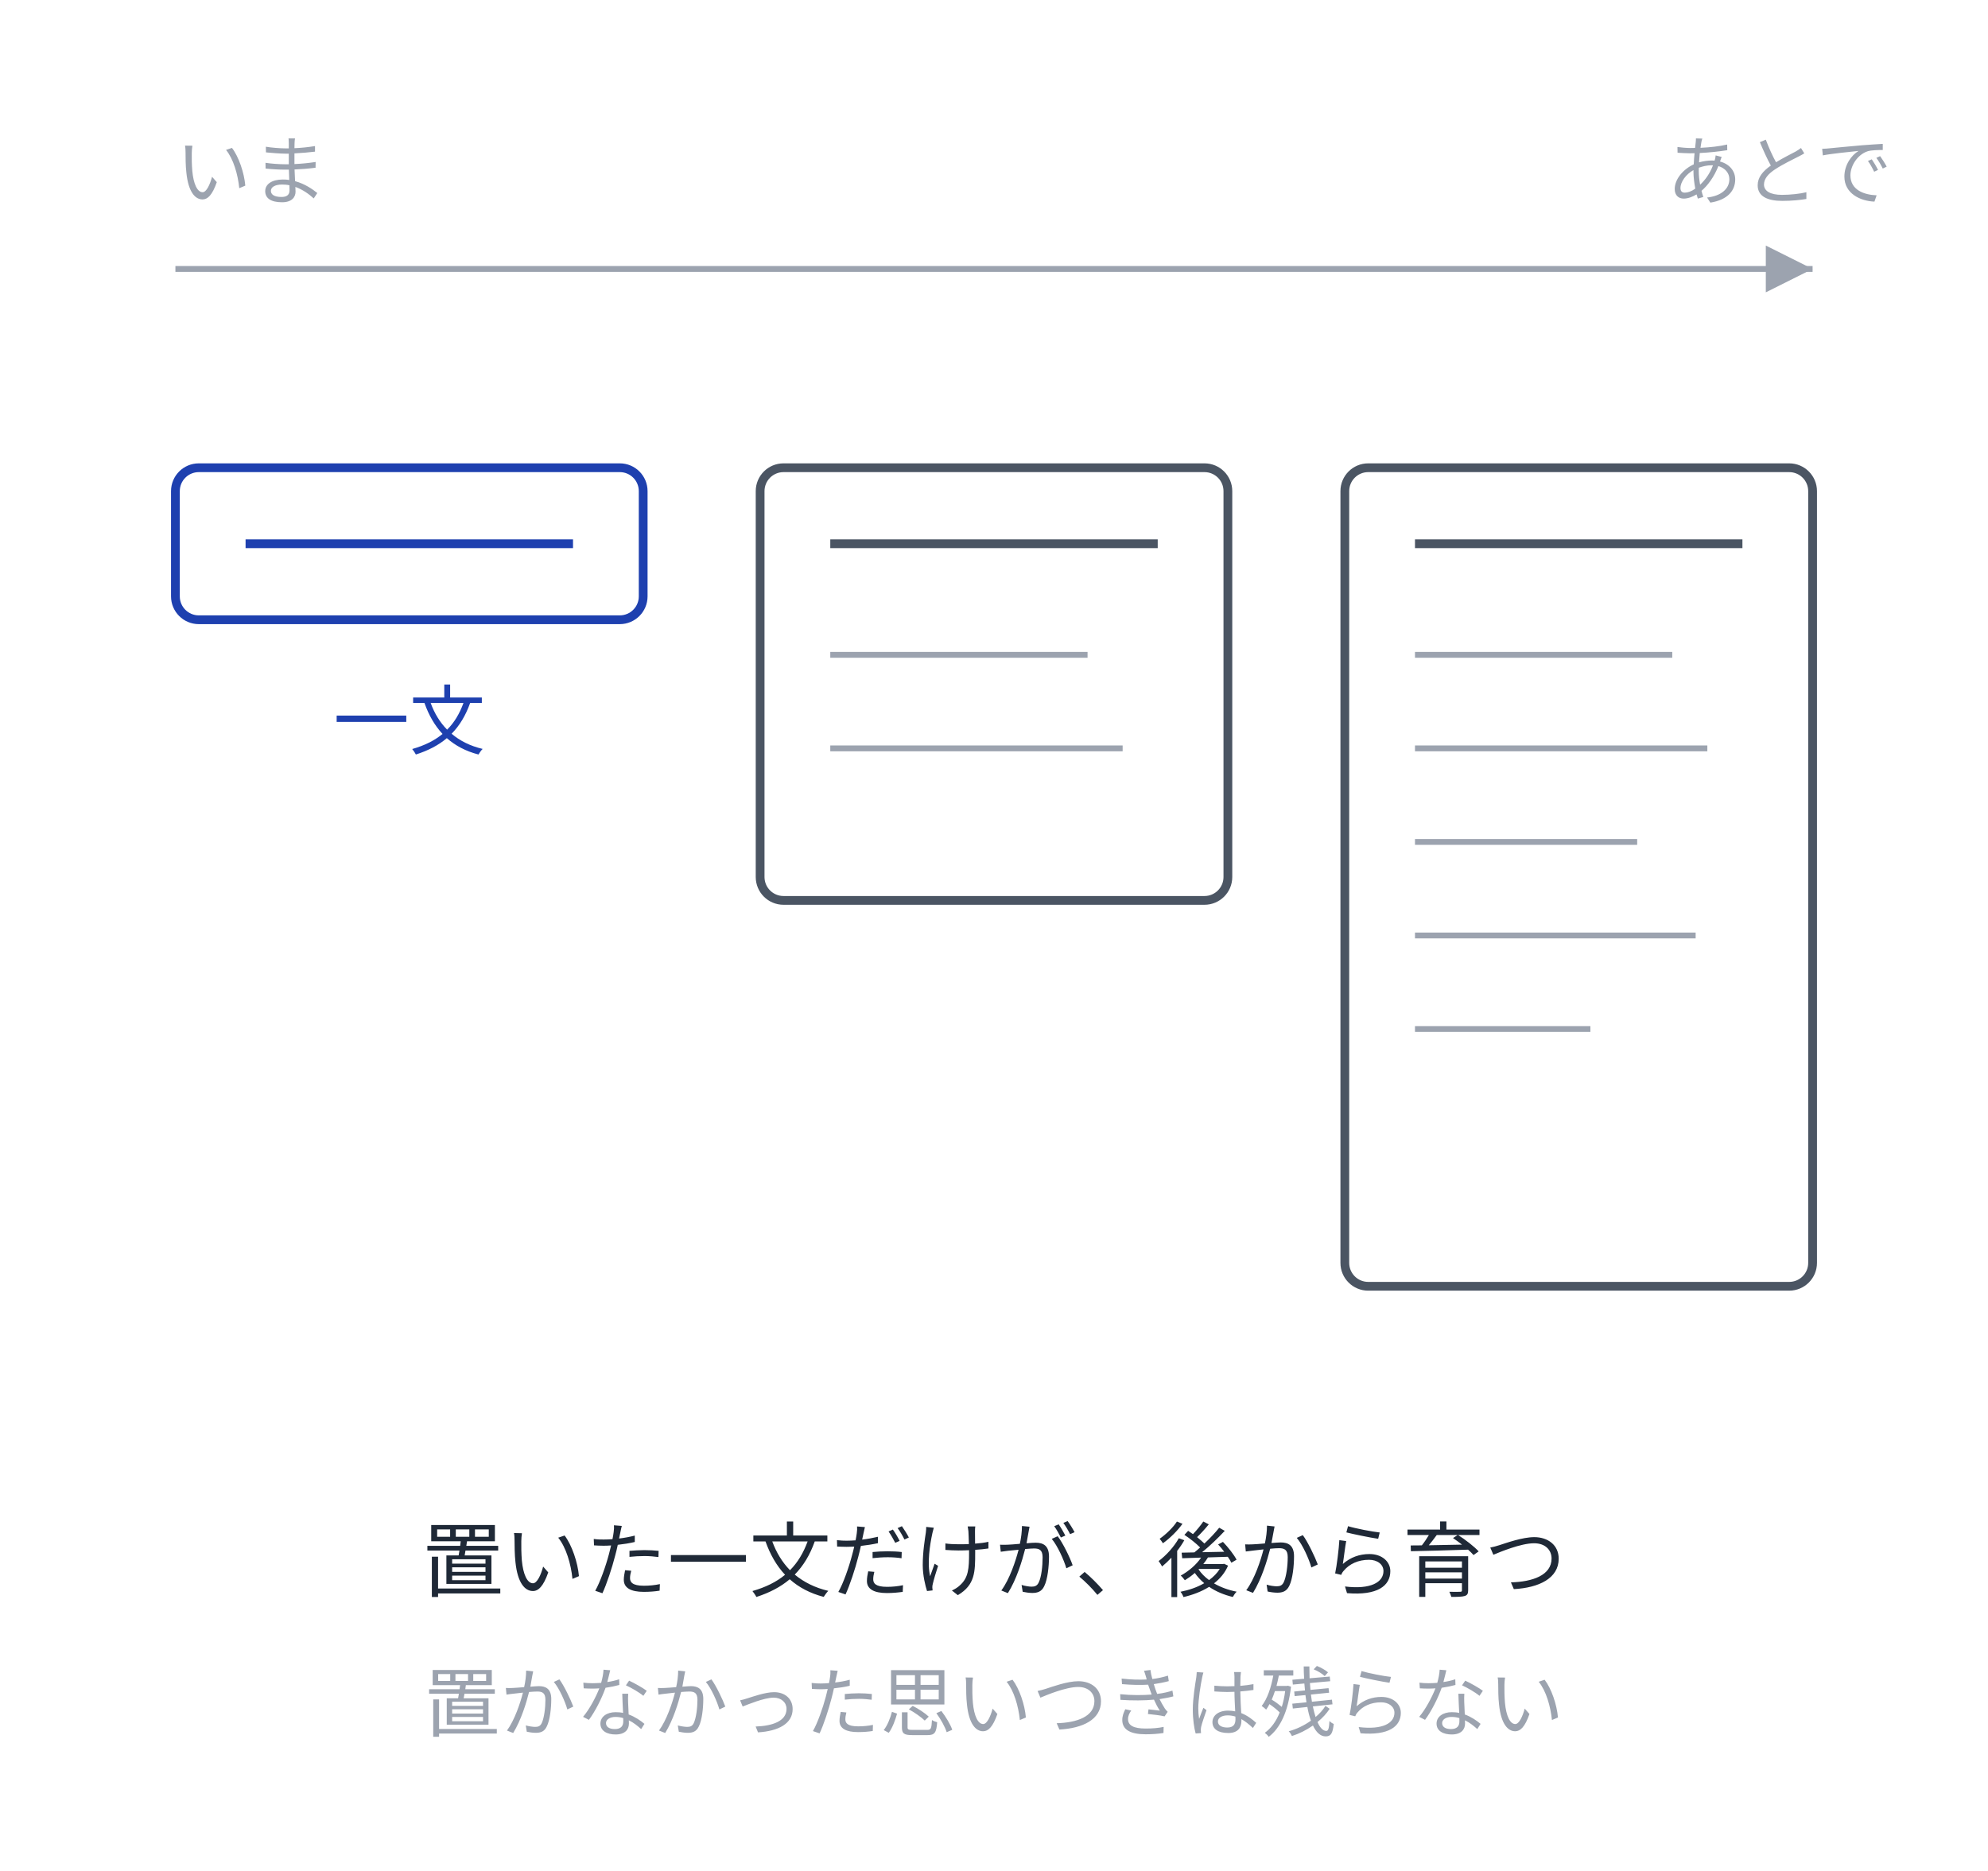
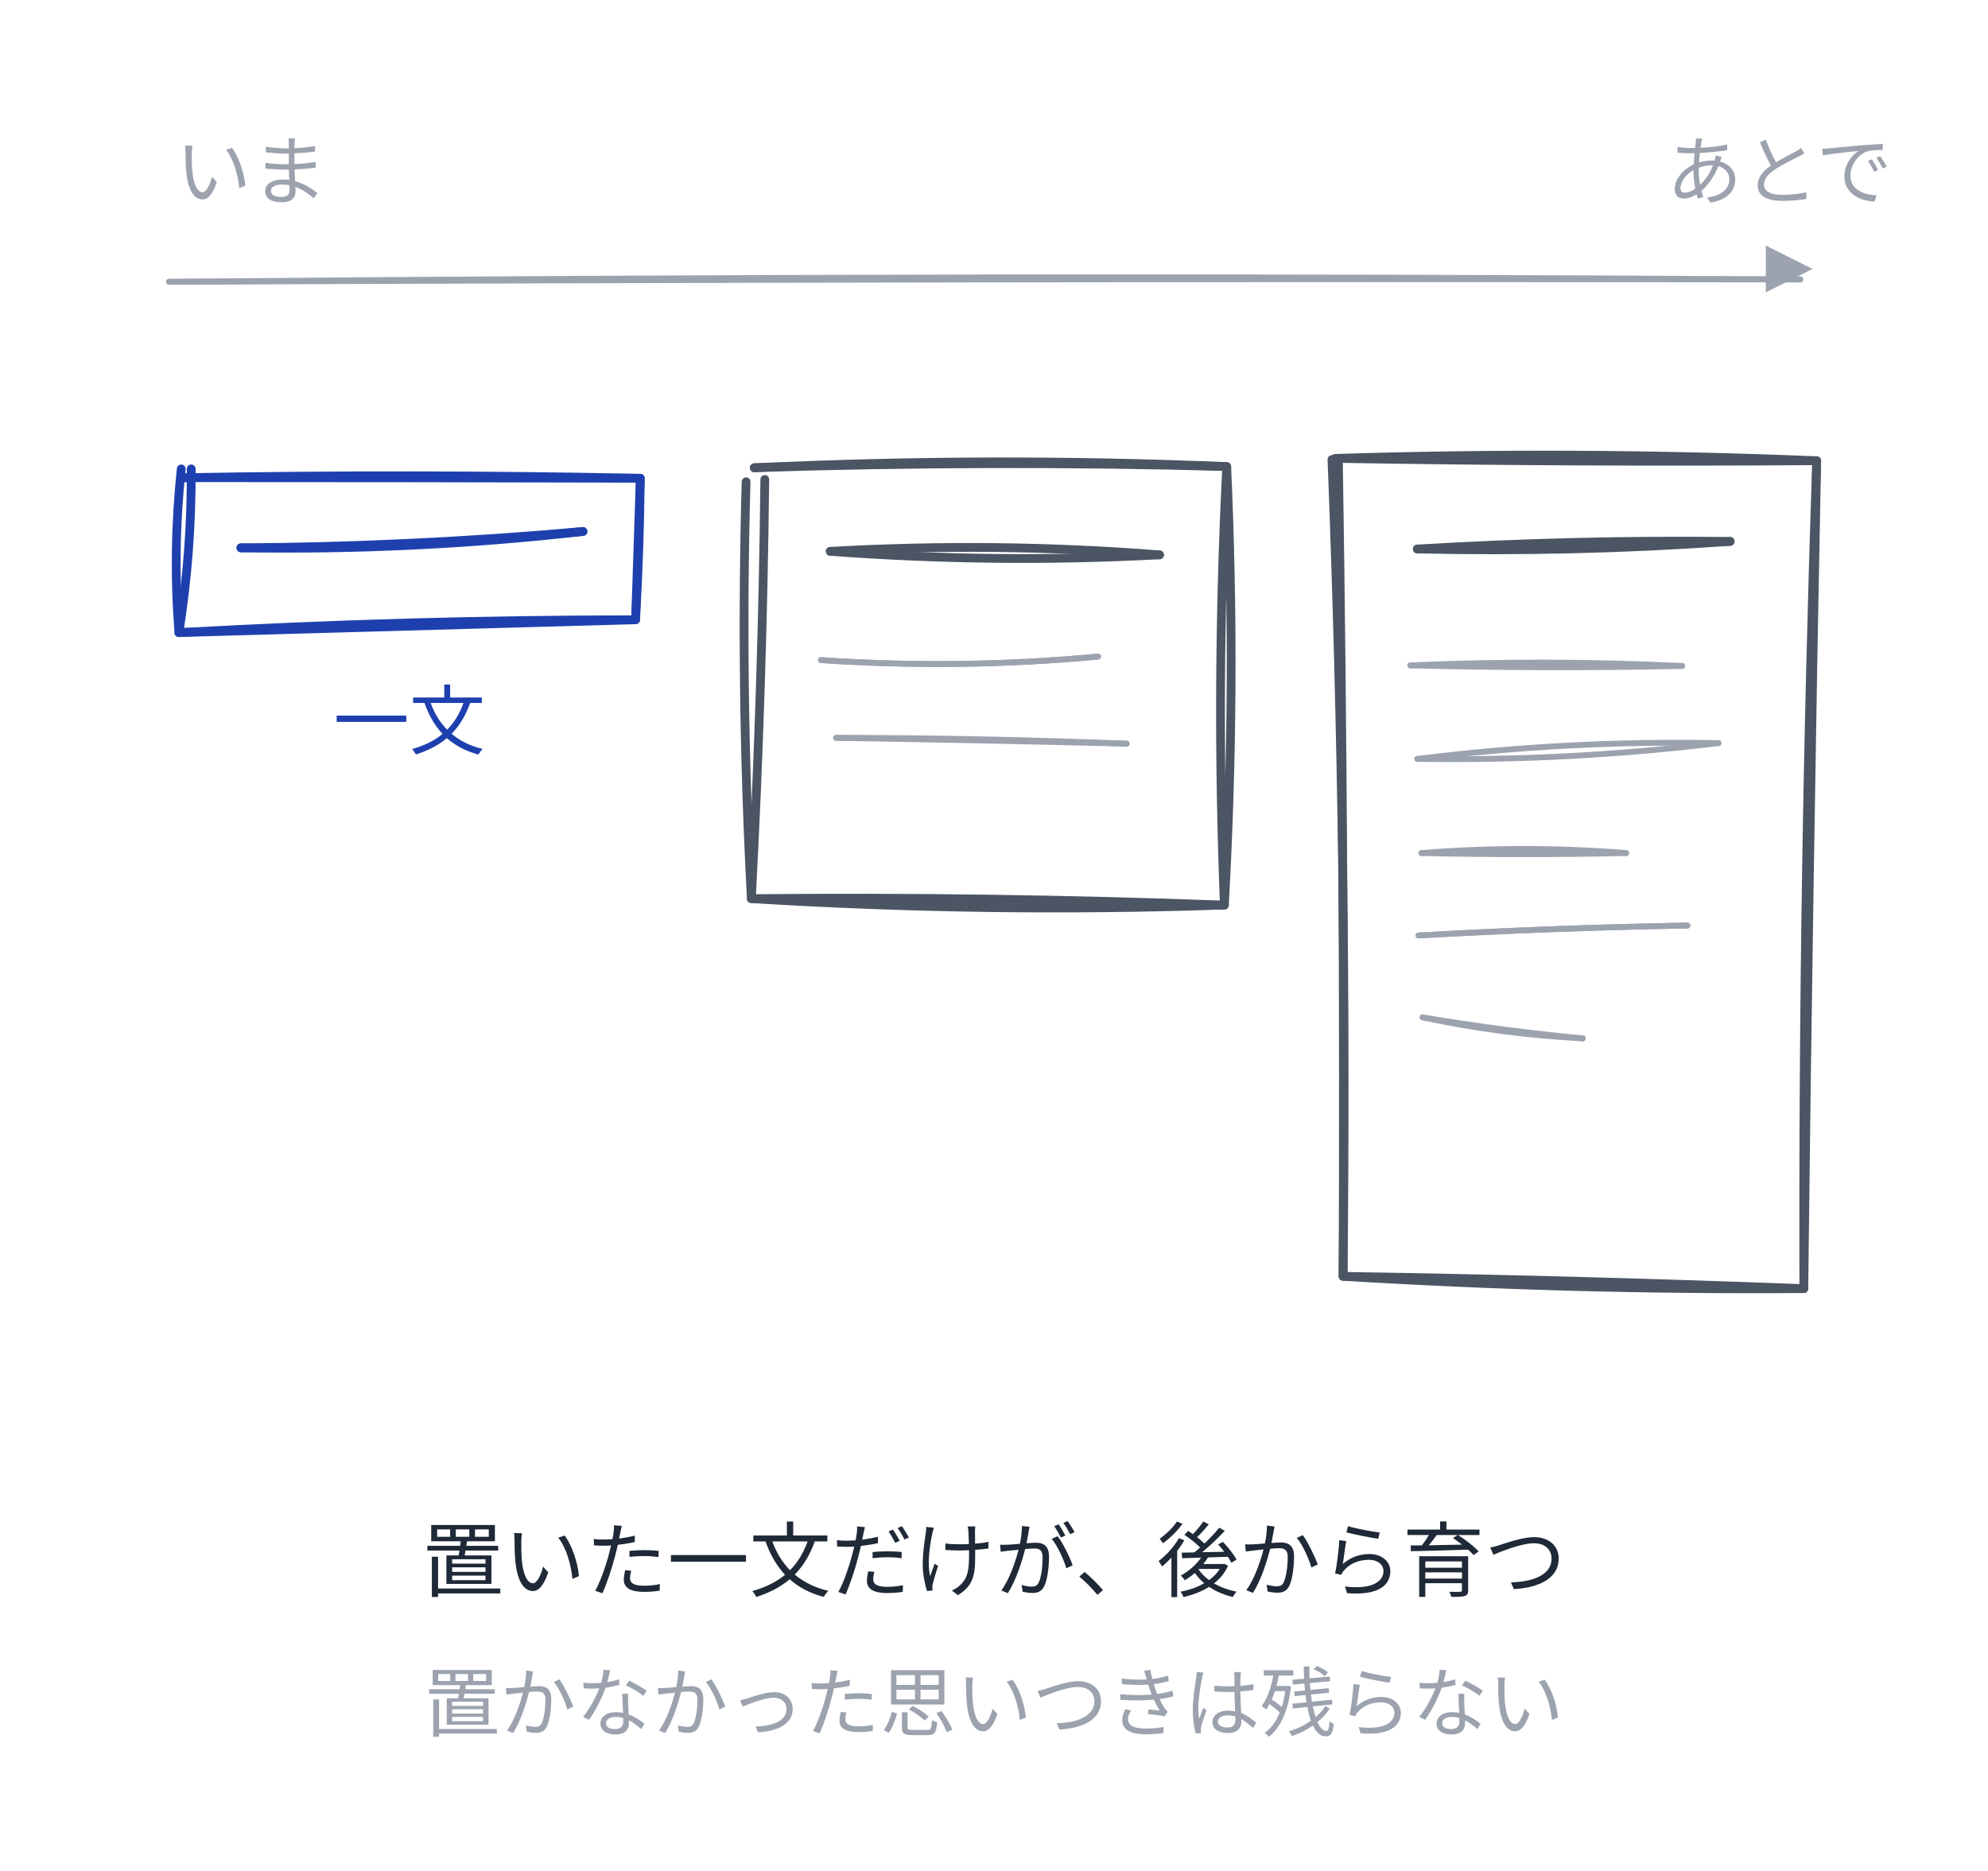
<svg xmlns="http://www.w3.org/2000/svg" width="340" height="320" viewBox="0 0 340 320" preserveAspectRatio="xMidYMid meet">
  <text x="30" y="34" font-family="sans-serif" font-size="13" fill="#9CA3AF">いま</text>
  <text x="285" y="34" font-family="sans-serif" font-size="13" fill="#9CA3AF">あとで</text>
-   <line x1="30" y1="46" x2="310" y2="46" stroke="#9CA3AF" stroke-width="1" />
+   <path d="M28.9 48.2 Q168.4 46.9 307.9 47.8" fill="none" stroke="#9CA3AF" stroke-width="1" stroke-linejoin="round" stroke-linecap="round" />
+   <path d="M28.9 48.2 Q168.4 47.6 307.9 47.8" fill="none" stroke="#9CA3AF" stroke-width="1" stroke-linejoin="round" stroke-linecap="round" />
  <path d="M310 46 l-8 -4 l0 8 z" fill="#9CA3AF" />
-   <rect x="30" y="80" width="80" height="26" rx="4" fill="none" stroke="#1E40AF" stroke-width="1.5" />
-   <line x1="42" y1="93" x2="98" y2="93" stroke="#1E40AF" stroke-width="1.5" />
+   <path d="M31.5 81.7 Q70.5 81 109.5 81.8 Q109.1 93.9 108.7 106 Q69.7 106 30.6 108.2 Q29.5 94.2 31 80.2" fill="none" stroke="#1E40AF" stroke-width="1.5" stroke-linejoin="round" stroke-linecap="round" />
+   <path d="M31.5 81.7 Q70.5 81.7 109.5 81.8 Q109.4 93.9 108.7 106 Q69.7 107.1 30.6 108.2 Q32.8 94.3 32.7 80.2" fill="none" stroke="#1E40AF" stroke-width="1.5" stroke-linejoin="round" stroke-linecap="round" />
+   <path d="M41.2 93.7 Q70.6 93.5 99.7 90.9" fill="none" stroke="#1E40AF" stroke-width="1.5" stroke-linejoin="round" stroke-linecap="round" />
+   <path d="M41.2 93.7 Q70.6 94.2 99.7 90.9" fill="none" stroke="#1E40AF" stroke-width="1.5" stroke-linejoin="round" stroke-linecap="round" />
  <text x="70" y="128" text-anchor="middle" font-family="sans-serif" font-size="13" fill="#1E40AF">一文</text>
-   <rect x="130" y="80" width="80" height="74" rx="4" fill="none" stroke="#4B5563" stroke-width="1.5" />
-   <line x1="142" y1="93" x2="198" y2="93" stroke="#4B5563" stroke-width="1.5" />
-   <line x1="142" y1="112" x2="186" y2="112" stroke="#9CA3AF" stroke-width="1" />
-   <line x1="142" y1="128" x2="192" y2="128" stroke="#9CA3AF" stroke-width="1" />
-   <rect x="230" y="80" width="80" height="140" rx="4" fill="none" stroke="#4B5563" stroke-width="1.5" />
-   <line x1="242" y1="93" x2="298" y2="93" stroke="#4B5563" stroke-width="1.5" />
-   <line x1="242" y1="112" x2="286" y2="112" stroke="#9CA3AF" stroke-width="1" />
-   <line x1="242" y1="128" x2="292" y2="128" stroke="#9CA3AF" stroke-width="1" />
-   <line x1="242" y1="144" x2="280" y2="144" stroke="#9CA3AF" stroke-width="1" />
-   <line x1="242" y1="160" x2="290" y2="160" stroke="#9CA3AF" stroke-width="1" />
-   <line x1="242" y1="176" x2="272" y2="176" stroke="#9CA3AF" stroke-width="1" />
+   <path d="M129 80 Q169.4 78.1 209.8 79.8 Q211.5 117.3 209.4 154.8 Q168.9 156.2 128.5 153.7 Q126.6 118.1 127.6 82.4" fill="none" stroke="#4B5563" stroke-width="1.5" stroke-linejoin="round" stroke-linecap="round" />
+   <path d="M129 80 Q169.4 78.7 209.8 79.8 Q207.9 117.3 209.4 154.8 Q168.9 153.3 128.5 153.7 Q130.4 117.9 130.8 82" fill="none" stroke="#4B5563" stroke-width="1.5" stroke-linejoin="round" stroke-linecap="round" />
+   <path d="M142 94.3 Q170.1 96.4 198.3 94.9" fill="none" stroke="#4B5563" stroke-width="1.5" stroke-linejoin="round" stroke-linecap="round" />
+   <path d="M142 94.3 Q170.2 92.7 198.3 94.9" fill="none" stroke="#4B5563" stroke-width="1.5" stroke-linejoin="round" stroke-linecap="round" />
+   <path d="M140.4 112.9 Q164.1 114.5 187.8 112.3" fill="none" stroke="#9CA3AF" stroke-width="1" stroke-linejoin="round" stroke-linecap="round" />
+   <path d="M140.4 112.9 Q164.1 114.5 187.8 112.3" fill="none" stroke="#9CA3AF" stroke-width="1" stroke-linejoin="round" stroke-linecap="round" />
+   <path d="M143 126.2 Q167.9 126.6 192.7 127.2" fill="none" stroke="#9CA3AF" stroke-width="1" stroke-linejoin="round" stroke-linecap="round" />
+   <path d="M143 126.2 Q167.9 126.2 192.7 127.2" fill="none" stroke="#9CA3AF" stroke-width="1" stroke-linejoin="round" stroke-linecap="round" />
+   <path d="M228.4 78.4 Q269.6 79.1 310.7 78.8 Q309.3 149.6 308.5 220.4 Q269.1 220.7 229.7 218.3 Q230 148.5 228.9 78.7" fill="none" stroke="#4B5563" stroke-width="1.5" stroke-linejoin="round" stroke-linecap="round" />
+   <path d="M228.4 78.4 Q269.6 77.1 310.7 78.8 Q308.3 149.5 308.5 220.4 Q269.1 218.9 229.7 218.3 Q230.5 148.4 227.8 78.6" fill="none" stroke="#4B5563" stroke-width="1.5" stroke-linejoin="round" stroke-linecap="round" />
+   <path d="M242.4 93.9 Q269.1 92.3 295.9 92.6" fill="none" stroke="#4B5563" stroke-width="1.5" stroke-linejoin="round" stroke-linecap="round" />
+   <path d="M242.4 93.9 Q269.2 94.5 295.9 92.6" fill="none" stroke="#4B5563" stroke-width="1.5" stroke-linejoin="round" stroke-linecap="round" />
+   <path d="M241.2 113.8 Q264.4 112.8 287.7 113.9" fill="none" stroke="#9CA3AF" stroke-width="1" stroke-linejoin="round" stroke-linecap="round" />
+   <path d="M241.2 113.8 Q264.4 114.4 287.7 113.9" fill="none" stroke="#9CA3AF" stroke-width="1" stroke-linejoin="round" stroke-linecap="round" />
+   <path d="M242.4 129.8 Q268.2 130.2 293.9 127.1" fill="none" stroke="#9CA3AF" stroke-width="1" stroke-linejoin="round" stroke-linecap="round" />
+   <path d="M242.4 129.8 Q268.1 126.6 293.9 127.1" fill="none" stroke="#9CA3AF" stroke-width="1" stroke-linejoin="round" stroke-linecap="round" />
+   <path d="M243.1 145.9 Q260.6 146.3 278.1 145.9" fill="none" stroke="#9CA3AF" stroke-width="1" stroke-linejoin="round" stroke-linecap="round" />
+   <path d="M243.1 145.9 Q260.6 144.5 278.1 145.9" fill="none" stroke="#9CA3AF" stroke-width="1" stroke-linejoin="round" stroke-linecap="round" />
+   <path d="M242.6 160 Q265.6 158.7 288.6 158.3" fill="none" stroke="#9CA3AF" stroke-width="1" stroke-linejoin="round" stroke-linecap="round" />
+   <path d="M242.6 160 Q265.6 158.7 288.6 158.3" fill="none" stroke="#9CA3AF" stroke-width="1" stroke-linejoin="round" stroke-linecap="round" />
+   <path d="M243.3 174 Q256.9 176.3 270.7 177.6" fill="none" stroke="#9CA3AF" stroke-width="1" stroke-linejoin="round" stroke-linecap="round" />
+   <path d="M243.3 174 Q256.8 176.9 270.7 177.6" fill="none" stroke="#9CA3AF" stroke-width="1" stroke-linejoin="round" stroke-linecap="round" />
  <text x="170" y="272" text-anchor="middle" font-family="sans-serif" font-size="14" fill="#1F2937">置いた一文だけが、後から育つ</text>
  <text x="170" y="296" text-anchor="middle" font-family="sans-serif" font-size="13" fill="#9CA3AF">置かなかった思いつきは残らない</text>
</svg>
